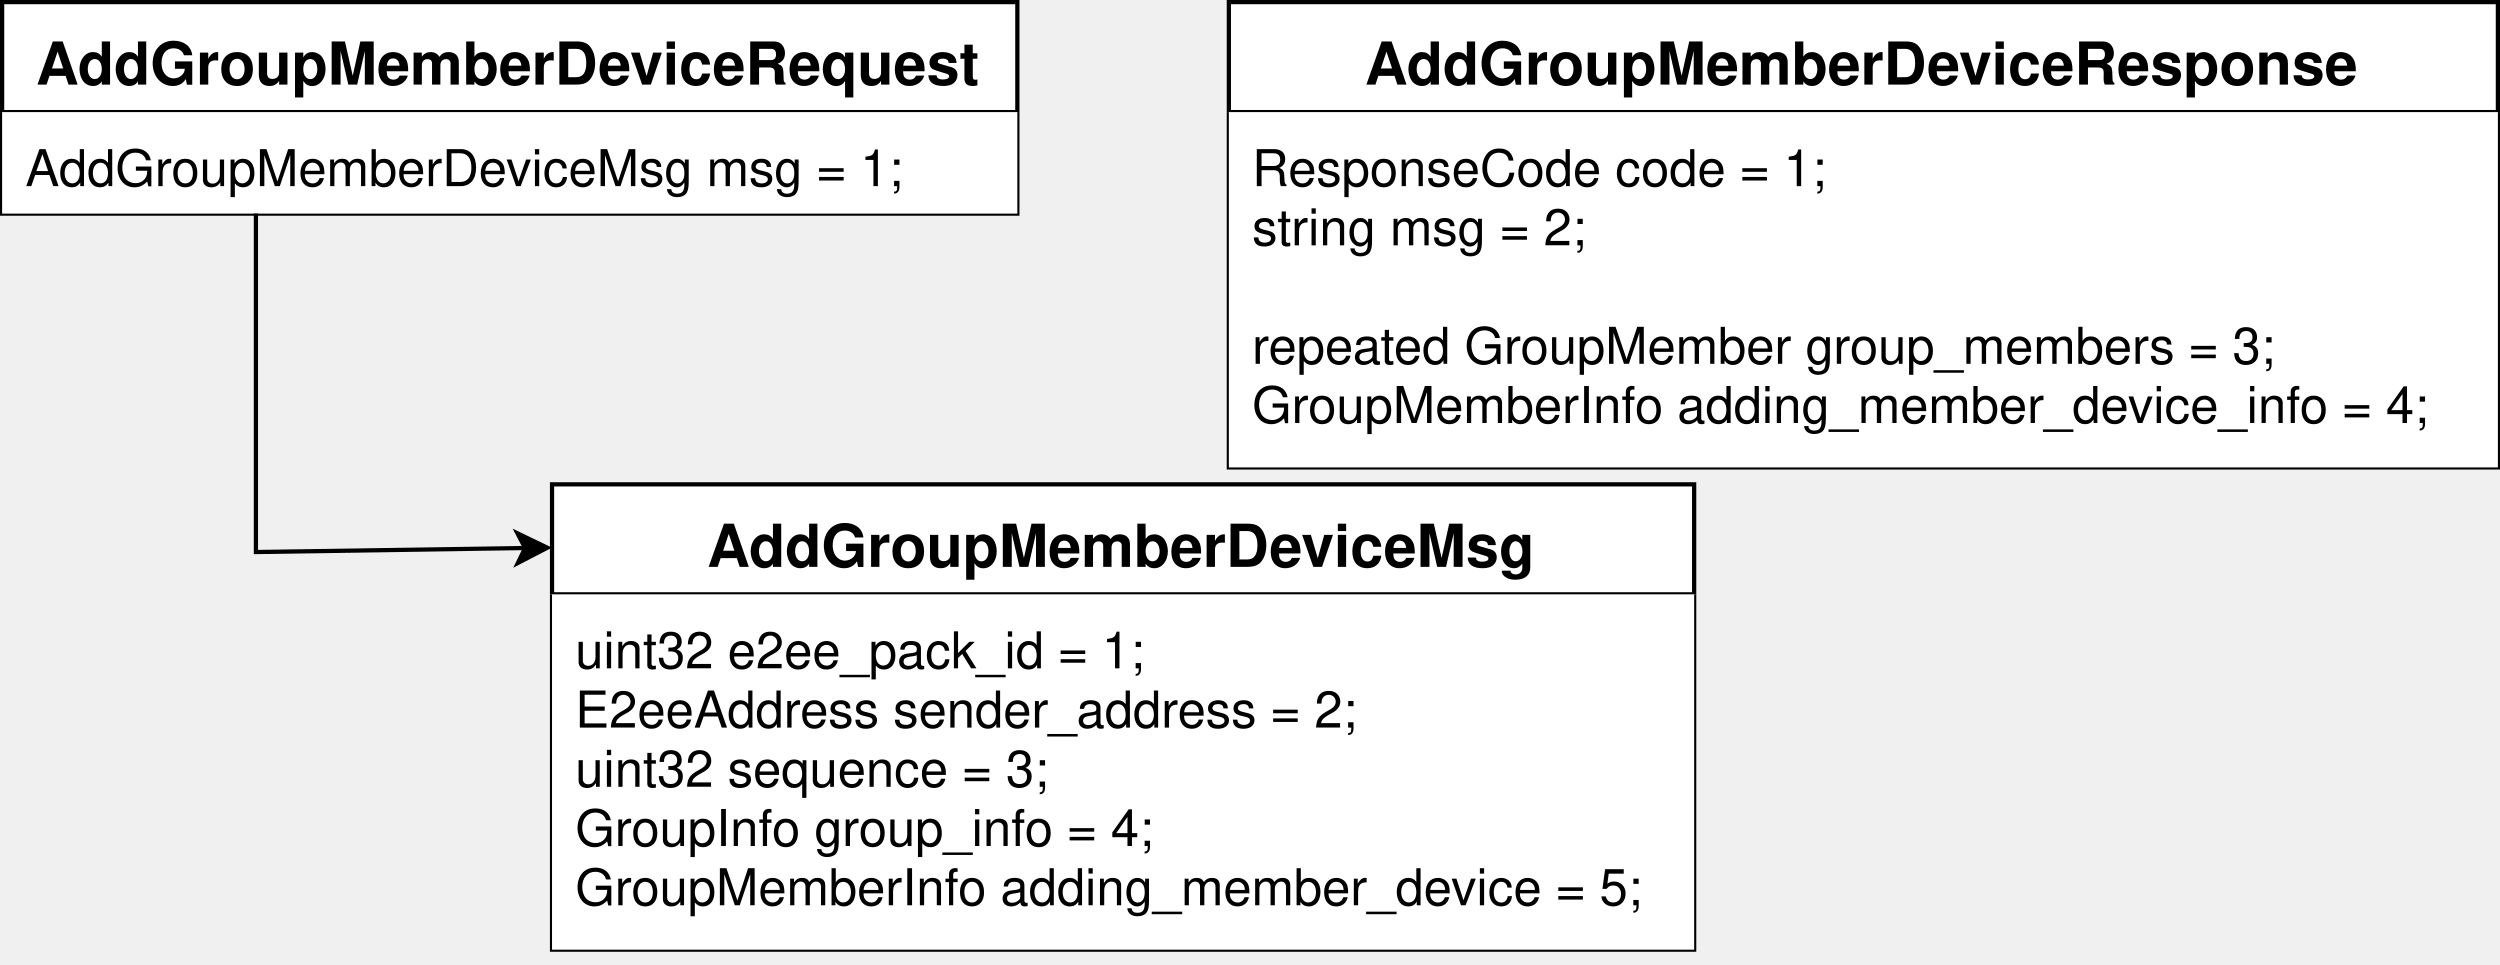
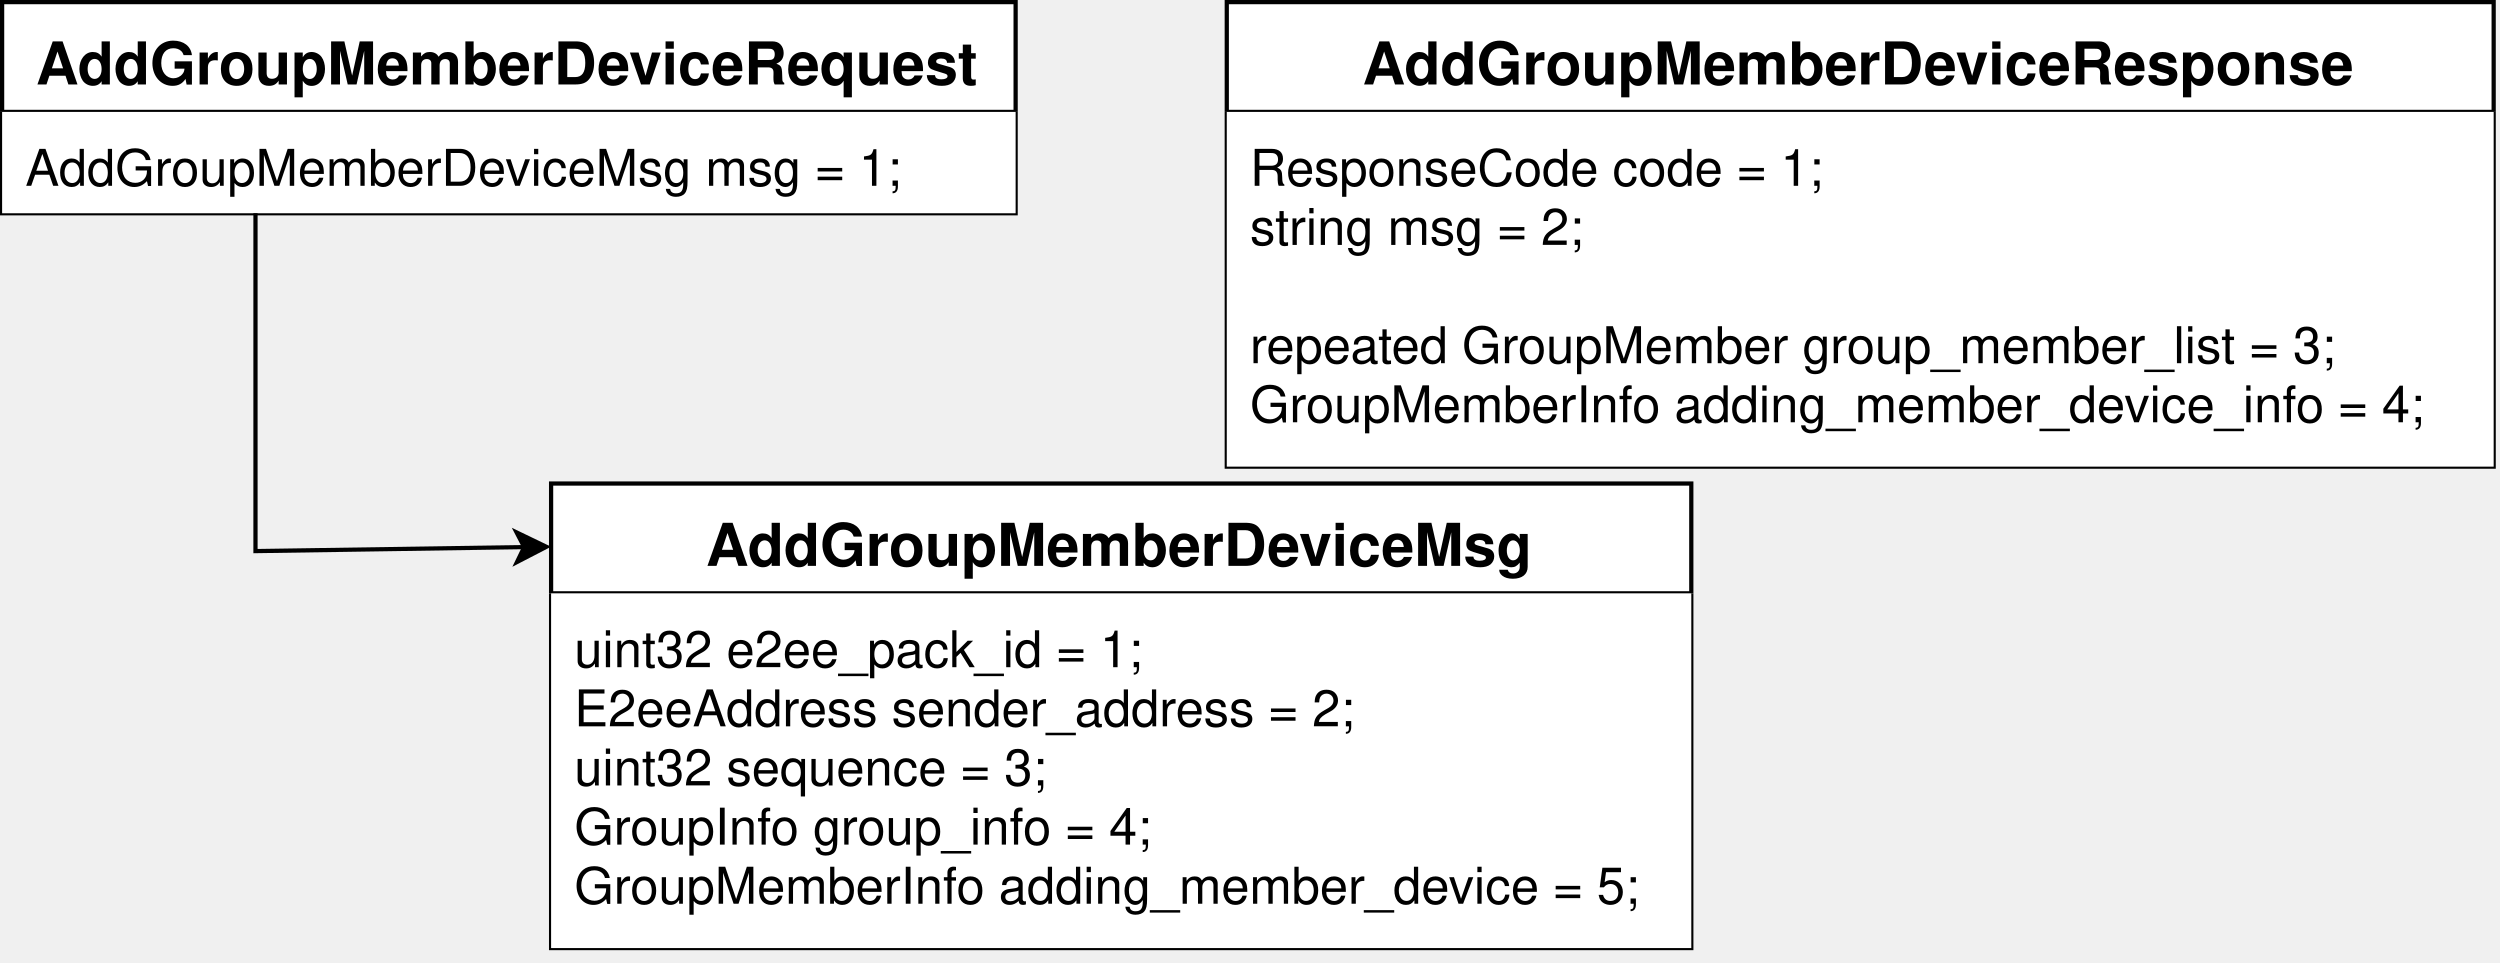
- <svg xmlns="http://www.w3.org/2000/svg" version="1.1" width="591px" height="228px" viewBox="-0.5 -0.5 591 228">
+ <svg xmlns="http://www.w3.org/2000/svg" version="1.1" width="592px" height="228px" viewBox="-0.5 -0.5 592 228">
  <defs>
    <clipPath id="mx-clip-4-31-232-24-0">
      <rect x="4" y="31" width="232" height="24" />
    </clipPath>
    <clipPath id="mx-clip-294-31-292-84-0">
      <rect x="294" y="31" width="292" height="84" />
    </clipPath>
    <clipPath id="mx-clip-134-145-262-84-0">
      <rect x="134" y="145" width="262" height="84" />
    </clipPath>
  </defs>
  <g>
    <g>
      <path d="M 0 26 L 0 0 L 240 0 L 240 26" fill="rgb(255, 255, 255)" stroke="rgb(0, 0, 0)" stroke-miterlimit="10" pointer-events="all" />
      <path d="M 0 26 L 0 50 L 240 50 L 240 26" fill="none" stroke="rgb(0, 0, 0)" stroke-miterlimit="10" pointer-events="none" />
      <path d="M 0 26 L 240 26" fill="none" stroke="rgb(0, 0, 0)" stroke-miterlimit="10" pointer-events="none" />
    </g>
    <g>
      <g fill="rgb(0, 0, 0)" font-family="Helvetica" font-weight="bold" text-anchor="middle" font-size="14px">
        <text x="119.5" y="19.5">AddGroupMemberDeviceRequest</text>
      </g>
    </g>
    <g>
      <rect x="0" y="26" width="240" height="24" fill="#ffffff" stroke="none" pointer-events="all" />
    </g>
    <g>
      <g fill="rgb(0, 0, 0)" font-family="Helvetica" clip-path="url(#mx-clip-4-31-232-24-0)" font-size="12px">
        <text x="5.5" y="43.5">AddGroupMemberDeviceMsg msg = 1;</text>
      </g>
    </g>
    <g>
      <path d="M 290 26 L 290 0 L 590 0 L 590 26" fill="rgb(255, 255, 255)" stroke="rgb(0, 0, 0)" stroke-miterlimit="10" pointer-events="all" />
      <path d="M 290 26 L 290 110 L 590 110 L 590 26" fill="none" stroke="rgb(0, 0, 0)" stroke-miterlimit="10" pointer-events="none" />
      <path d="M 290 26 L 590 26" fill="none" stroke="rgb(0, 0, 0)" stroke-miterlimit="10" pointer-events="none" />
    </g>
    <g>
      <g fill="rgb(0, 0, 0)" font-family="Helvetica" font-weight="bold" text-anchor="middle" font-size="14px">
        <text x="439.5" y="19.5">AddGroupMemberDeviceResponse</text>
      </g>
    </g>
    <g>
      <rect x="290" y="26" width="300" height="84" fill="#ffffff" stroke="none" pointer-events="all" />
    </g>
    <g>
      <g fill="rgb(0, 0, 0)" font-family="Helvetica" clip-path="url(#mx-clip-294-31-292-84-0)" font-size="12px">
        <text x="295.5" y="43.5">ResponseCode code = 1;</text>
        <text x="295.5" y="57.5">string msg = 2;</text>
-         <text x="295.5" y="85.5">repeated GroupMember group_members = 3;</text>
+         <text x="295.5" y="85.5">repeated GroupMember group_member_list = 3;</text>
        <text x="295.5" y="99.5">GroupMemberInfo adding_member_device_info = 4;</text>
      </g>
    </g>
    <g>
      <path d="M 130 140 L 130 114 L 400 114 L 400 140" fill="rgb(255, 255, 255)" stroke="rgb(0, 0, 0)" stroke-miterlimit="10" pointer-events="all" />
      <path d="M 130 140 L 130 224 L 400 224 L 400 140" fill="none" stroke="rgb(0, 0, 0)" stroke-miterlimit="10" pointer-events="none" />
      <path d="M 130 140 L 400 140" fill="none" stroke="rgb(0, 0, 0)" stroke-miterlimit="10" pointer-events="none" />
    </g>
    <g>
      <g fill="rgb(0, 0, 0)" font-family="Helvetica" font-weight="bold" text-anchor="middle" font-size="14px">
        <text x="264.5" y="133.5">AddGroupMemberDeviceMsg</text>
      </g>
    </g>
    <g>
      <rect x="130" y="140" width="270" height="84" fill="#ffffff" stroke="none" pointer-events="all" />
    </g>
    <g>
      <g fill="rgb(0, 0, 0)" font-family="Helvetica" clip-path="url(#mx-clip-134-145-262-84-0)" font-size="12px">
        <text x="135.5" y="157.5">uint32 e2ee_pack_id = 1;</text>
        <text x="135.5" y="171.5">E2eeAddress sender_address = 2;</text>
        <text x="135.5" y="185.5">uint32 sequence = 3;</text>
        <text x="135.5" y="199.5">GroupInfo group_info = 4;</text>
        <text x="135.5" y="213.5">GroupMemberInfo adding_member_device = 5;</text>
      </g>
    </g>
    <g>
      <path d="M 60 50 L 60 130 L 123.63 129.05" fill="none" stroke="rgb(0, 0, 0)" stroke-miterlimit="10" pointer-events="stroke" />
      <path d="M 128.88 128.98 L 121.93 132.58 L 123.63 129.05 L 121.83 125.58 Z" fill="rgb(0, 0, 0)" stroke="rgb(0, 0, 0)" stroke-miterlimit="10" pointer-events="all" />
    </g>
  </g>
</svg>
